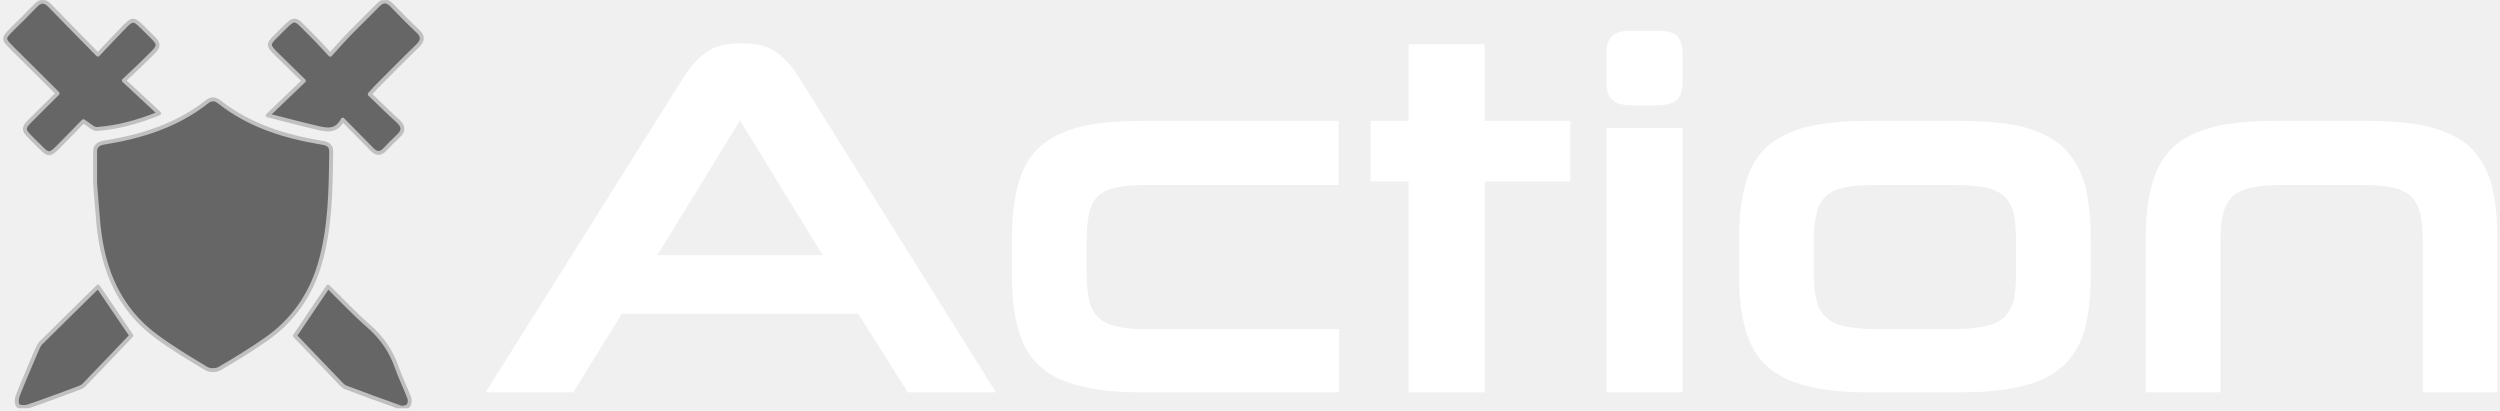
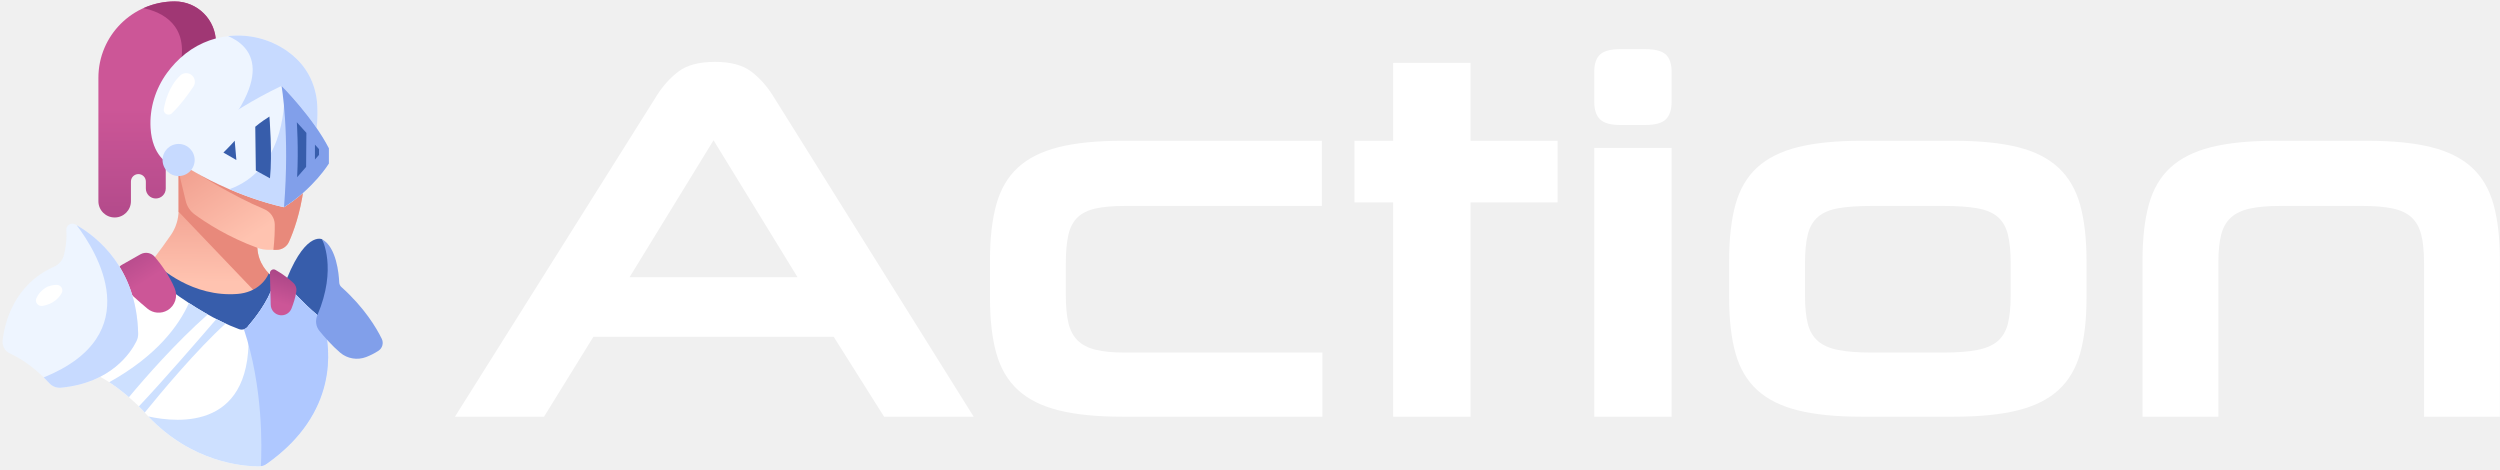
- <svg xmlns="http://www.w3.org/2000/svg" width="100%" height="100%" viewBox="0 0 634 104" version="1.1" xml:space="preserve" style="fill-rule:evenodd;clip-rule:evenodd;stroke-linejoin:round;stroke-miterlimit:2;">
-   <g transform="matrix(1,0,0,1,-43,-266)">
-     <g id="auto-action.afdesign" transform="matrix(1,0,0,1,360,317.778)">
-       <g transform="matrix(1,0,0,1,-319.678,-59.8868)">
-         <clipPath id="_clip1">
-           <rect x="3.355" y="8.135" width="632.645" height="103.503" />
-         </clipPath>
-         <g clip-path="url(#_clip1)">
-           <g transform="matrix(5.2569,0,0,5.2569,-1361.55,-255.288)">
-             <g transform="matrix(1,0,0,1,220,40)">
-               <path d="M44.099,18.93C44.099,18.37 44.11,17.93 44.097,17.493C44.085,17.181 44.212,17.035 44.526,16.986C46.325,16.694 48.032,16.169 49.491,15.019C49.707,14.849 49.892,14.863 50.102,15.03C51.549,16.169 53.247,16.691 55.028,16.986C55.298,17.027 55.493,17.113 55.489,17.422C55.468,19.239 55.454,21.061 54.943,22.824C54.499,24.347 53.63,25.585 52.323,26.491C51.603,26.991 50.851,27.452 50.091,27.893C49.931,27.984 49.627,27.984 49.47,27.889C48.632,27.386 47.791,26.882 47.006,26.295C45.253,24.986 44.493,23.133 44.27,21.018C44.198,20.283 44.149,19.549 44.099,18.93Z" style="fill:rgb(102,102,102);fill-rule:nonzero;stroke:rgb(192,192,192);stroke-width:0.19px;" />
-               <path d="M45.487,13.989C46.065,14.526 46.601,15.022 47.191,15.573C46.158,15.995 45.193,16.251 44.192,16.329C44.003,16.343 43.798,16.109 43.535,15.953C43.138,16.357 42.719,16.794 42.289,17.223C41.927,17.586 41.838,17.59 41.491,17.238C40.45,16.179 40.458,16.46 41.483,15.417C41.74,15.157 42.001,14.902 42.292,14.611C41.551,13.872 40.841,13.166 40.131,12.46C39.641,11.973 39.645,11.963 40.12,11.487C40.493,11.119 40.869,10.752 41.231,10.373C41.469,10.125 41.672,10.125 41.913,10.373C42.662,11.147 43.418,11.911 44.234,12.741C44.692,12.257 45.108,11.815 45.53,11.38C45.885,11.019 45.98,11.015 46.329,11.364C47.372,12.41 47.376,12.144 46.343,13.177C46.091,13.429 45.817,13.674 45.487,13.989Z" style="fill:rgb(102,102,102);fill-rule:nonzero;stroke:rgb(192,192,192);stroke-width:0.19px;" />
-               <path d="M57.35,14.65C57.81,15.094 58.254,15.531 58.713,15.946C59,16.208 58.996,16.431 58.709,16.687C58.489,16.886 58.283,17.103 58.077,17.319C57.867,17.543 57.672,17.532 57.46,17.315C57.009,16.851 56.547,16.389 56.047,15.878C55.713,16.52 55.206,16.357 54.726,16.247C53.988,16.076 53.257,15.878 52.429,15.669C53.055,15.072 53.584,14.564 54.169,14.004C53.704,13.553 53.293,13.152 52.884,12.747C52.416,12.282 52.416,12.248 52.866,11.804C53.839,10.849 53.608,10.877 54.538,11.789C54.822,12.065 55.084,12.364 55.443,12.744C55.801,12.354 56.114,11.995 56.447,11.654C56.874,11.218 57.317,10.799 57.74,10.358C57.981,10.11 58.183,10.117 58.422,10.362C58.823,10.782 59.23,11.197 59.657,11.594C59.948,11.864 59.912,12.073 59.642,12.336C58.968,12.985 58.314,13.652 57.651,14.316C57.569,14.405 57.488,14.501 57.35,14.65Z" style="fill:rgb(102,102,102);fill-rule:nonzero;stroke:rgb(192,192,192);stroke-width:0.19px;" />
-               <path d="M45.846,26.295C45.115,27.062 44.344,27.872 43.566,28.677C43.493,28.755 43.379,28.802 43.272,28.841C42.475,29.135 41.679,29.437 40.873,29.71C40.724,29.76 40.472,29.76 40.38,29.671C40.294,29.586 40.312,29.33 40.37,29.185C40.661,28.447 40.976,27.716 41.289,26.988C41.338,26.871 41.392,26.743 41.476,26.657C42.399,25.738 43.329,24.83 44.242,23.928C44.781,24.727 45.303,25.494 45.846,26.295Z" style="fill:rgb(102,102,102);fill-rule:nonzero;stroke:rgb(192,192,192);stroke-width:0.19px;" />
-               <path d="M53.74,26.303C54.282,25.501 54.801,24.73 55.337,23.935C55.972,24.556 56.604,25.231 57.292,25.831C57.931,26.388 58.383,27.041 58.659,27.84C58.83,28.333 59.071,28.805 59.255,29.295C59.298,29.404 59.283,29.593 59.213,29.671C59.138,29.752 58.946,29.799 58.839,29.763C57.956,29.454 57.079,29.128 56.202,28.798C56.125,28.769 56.05,28.716 55.994,28.656C55.227,27.861 54.463,27.062 53.74,26.303Z" style="fill:rgb(102,102,102);fill-rule:nonzero;stroke:rgb(192,192,192);stroke-width:0.19px;" />
-             </g>
-             <g transform="matrix(2.0133,0,0,2.0133,156.226,10.5825)">
-               <g transform="matrix(12,0,0,12,62.8416,29.0314)">
-                 <path d="M0.752,-0.157L0.28,-0.157L0.183,-0L0.008,-0L0.404,-0.63C0.416,-0.649 0.43,-0.665 0.447,-0.678C0.464,-0.691 0.488,-0.697 0.519,-0.697C0.55,-0.697 0.573,-0.691 0.59,-0.678C0.607,-0.665 0.621,-0.649 0.633,-0.63L1.027,-0L0.851,-0L0.752,-0.157ZM0.351,-0.274L0.681,-0.274L0.516,-0.543L0.351,-0.274Z" style="fill:white;fill-rule:nonzero;" />
-               </g>
-               <g transform="matrix(12,0,0,12,74.9016,29.0314)">
-                 <path d="M0.314,-0C0.264,-0 0.222,-0.004 0.189,-0.013C0.156,-0.021 0.129,-0.034 0.109,-0.053C0.089,-0.071 0.075,-0.095 0.067,-0.125C0.058,-0.154 0.054,-0.191 0.054,-0.234L0.054,-0.307C0.054,-0.35 0.058,-0.387 0.067,-0.417C0.075,-0.447 0.089,-0.471 0.109,-0.49C0.129,-0.508 0.156,-0.521 0.189,-0.53C0.222,-0.538 0.264,-0.542 0.314,-0.542L0.706,-0.542L0.706,-0.414L0.319,-0.414C0.296,-0.414 0.277,-0.412 0.262,-0.409C0.247,-0.406 0.235,-0.4 0.226,-0.392C0.217,-0.383 0.211,-0.372 0.208,-0.357C0.205,-0.342 0.203,-0.324 0.203,-0.302L0.203,-0.238C0.203,-0.217 0.205,-0.199 0.208,-0.185C0.211,-0.17 0.217,-0.159 0.226,-0.15C0.235,-0.141 0.247,-0.135 0.262,-0.132C0.277,-0.128 0.296,-0.126 0.319,-0.126L0.707,-0.126L0.707,-0L0.314,-0Z" style="fill:white;fill-rule:nonzero;" />
-               </g>
-               <g transform="matrix(12,0,0,12,83.9736,29.0314)">
-                 <path d="M0.09,-0L0.09,-0.421L0.014,-0.421L0.014,-0.542L0.09,-0.542L0.09,-0.695L0.242,-0.695L0.242,-0.542L0.413,-0.542L0.413,-0.421L0.242,-0.421L0.242,-0L0.09,-0Z" style="fill:white;fill-rule:nonzero;" />
-               </g>
-               <g transform="matrix(12,0,0,12,89.0856,29.0314)">
-                 <path d="M0.059,-0L0.059,-0.528L0.211,-0.528L0.211,-0L0.059,-0ZM0.11,-0.573C0.091,-0.573 0.078,-0.577 0.071,-0.584C0.063,-0.591 0.059,-0.603 0.059,-0.619L0.059,-0.677C0.059,-0.693 0.063,-0.705 0.071,-0.712C0.078,-0.719 0.091,-0.722 0.11,-0.722L0.159,-0.722C0.178,-0.722 0.192,-0.719 0.2,-0.712C0.207,-0.705 0.211,-0.693 0.211,-0.677L0.211,-0.619C0.211,-0.603 0.207,-0.591 0.2,-0.584C0.192,-0.577 0.178,-0.573 0.159,-0.573L0.11,-0.573Z" style="fill:white;fill-rule:nonzero;" />
-               </g>
-               <g transform="matrix(12,0,0,12,92.3256,29.0314)">
-                 <path d="M0.314,-0C0.264,-0 0.222,-0.004 0.189,-0.013C0.156,-0.021 0.129,-0.034 0.109,-0.053C0.089,-0.071 0.075,-0.095 0.067,-0.125C0.058,-0.154 0.054,-0.191 0.054,-0.234L0.054,-0.307C0.054,-0.35 0.058,-0.387 0.067,-0.417C0.075,-0.447 0.089,-0.471 0.109,-0.49C0.129,-0.508 0.156,-0.521 0.189,-0.53C0.222,-0.538 0.264,-0.542 0.314,-0.542L0.495,-0.542C0.546,-0.542 0.588,-0.538 0.621,-0.53C0.654,-0.521 0.681,-0.508 0.701,-0.489C0.721,-0.47 0.735,-0.446 0.744,-0.416C0.752,-0.386 0.756,-0.349 0.756,-0.306L0.756,-0.234C0.756,-0.191 0.752,-0.154 0.744,-0.125C0.735,-0.095 0.721,-0.071 0.701,-0.053C0.681,-0.034 0.654,-0.021 0.621,-0.013C0.588,-0.004 0.546,-0 0.495,-0L0.314,-0ZM0.607,-0.302C0.607,-0.325 0.605,-0.343 0.602,-0.358C0.598,-0.373 0.591,-0.384 0.582,-0.393C0.572,-0.401 0.558,-0.407 0.541,-0.41C0.524,-0.413 0.502,-0.414 0.475,-0.414L0.334,-0.414C0.307,-0.414 0.286,-0.413 0.269,-0.41C0.252,-0.407 0.238,-0.401 0.229,-0.393C0.219,-0.384 0.212,-0.373 0.209,-0.358C0.205,-0.343 0.203,-0.325 0.203,-0.302L0.203,-0.238C0.203,-0.215 0.205,-0.197 0.209,-0.183C0.212,-0.168 0.219,-0.157 0.229,-0.149C0.238,-0.14 0.252,-0.134 0.269,-0.131C0.286,-0.128 0.307,-0.126 0.334,-0.126L0.475,-0.126C0.502,-0.126 0.524,-0.128 0.541,-0.131C0.558,-0.134 0.572,-0.14 0.582,-0.149C0.591,-0.157 0.598,-0.168 0.602,-0.183C0.605,-0.197 0.607,-0.215 0.607,-0.238L0.607,-0.302Z" style="fill:white;fill-rule:nonzero;" />
-               </g>
-               <g transform="matrix(12,0,0,12,102.046,29.0314)">
-                 <path d="M0.609,-0L0.609,-0.302C0.609,-0.325 0.607,-0.343 0.604,-0.358C0.6,-0.372 0.594,-0.383 0.585,-0.392C0.576,-0.4 0.563,-0.406 0.548,-0.409C0.532,-0.412 0.512,-0.414 0.488,-0.414L0.326,-0.414C0.303,-0.414 0.283,-0.412 0.268,-0.409C0.252,-0.406 0.239,-0.4 0.23,-0.392C0.221,-0.383 0.214,-0.372 0.211,-0.358C0.207,-0.343 0.205,-0.325 0.205,-0.302L0.205,-0L0.056,-0L0.056,-0.307C0.056,-0.35 0.06,-0.387 0.069,-0.417C0.077,-0.447 0.091,-0.471 0.111,-0.49C0.131,-0.508 0.158,-0.521 0.191,-0.53C0.224,-0.538 0.266,-0.542 0.316,-0.542L0.497,-0.542C0.548,-0.542 0.59,-0.538 0.623,-0.53C0.656,-0.521 0.683,-0.508 0.703,-0.49C0.723,-0.471 0.737,-0.447 0.746,-0.417C0.754,-0.387 0.758,-0.35 0.758,-0.307L0.758,-0L0.609,-0Z" style="fill:white;fill-rule:nonzero;" />
-               </g>
-             </g>
-           </g>
-         </g>
+ <svg xmlns="http://www.w3.org/2000/svg" width="100%" height="100%" viewBox="0 0 554 104" version="1.1" xml:space="preserve" style="fill-rule:evenodd;clip-rule:evenodd;stroke-linejoin:round;stroke-miterlimit:2;">
+   <clipPath id="_clip1">
+     <rect id="auto-action.afdesign" x="0.564" y="0.316" width="553.411" height="103.036" />
+   </clipPath>
+   <g clip-path="url(#_clip1)">
+     <g>
+       <path d="M184.745,74.63l-53.246,-0l-10.943,17.711l-19.742,-0l44.673,-71.071c1.354,-2.181 2.971,-3.986 4.851,-5.415c1.88,-1.429 4.588,-2.143 8.123,-2.143c3.459,-0 6.129,0.714 8.009,2.143c1.88,1.429 3.497,3.234 4.851,5.415l44.447,71.071l-19.854,-0l-11.169,-17.711Zm-45.237,-13.199l37.228,-0l-18.614,-30.346l-18.614,30.346Z" style="fill:#fff;fill-rule:nonzero;" />
+       <path d="M248.709,92.341c-5.64,-0 -10.341,-0.47 -14.101,-1.41c-3.761,-0.94 -6.769,-2.445 -9.025,-4.513c-2.256,-2.068 -3.854,-4.775 -4.795,-8.122c-0.94,-3.347 -1.41,-7.464 -1.41,-12.353l0,-8.235c0,-4.889 0.47,-9.025 1.41,-12.409c0.941,-3.385 2.539,-6.111 4.795,-8.179c2.256,-2.068 5.264,-3.572 9.025,-4.512c3.76,-0.941 8.461,-1.411 14.101,-1.411l44.222,0l-0,14.44l-43.658,0c-2.632,0 -4.794,0.188 -6.486,0.564c-1.693,0.376 -3.027,1.034 -4.005,1.974c-0.978,0.941 -1.655,2.238 -2.031,3.892c-0.376,1.655 -0.564,3.723 -0.564,6.205l0,7.22c0,2.407 0.188,4.418 0.564,6.035c0.376,1.617 1.053,2.915 2.031,3.892c0.978,0.978 2.312,1.674 4.005,2.087c1.692,0.414 3.854,0.621 6.486,0.621l43.771,-0l-0,14.214l-44.335,-0Z" style="fill:#fff;fill-rule:nonzero;" />
+       <path d="M308.724,92.341l0,-47.493l-8.573,-0l-0,-13.651l8.573,0l0,-17.26l17.148,0l-0,17.26l19.29,0l0,13.651l-19.29,-0l-0,47.493l-17.148,-0Z" style="fill:#fff;fill-rule:nonzero;" />
+       <path d="M353.285,92.341l-0,-59.564l17.147,-0l-0,59.564l-17.147,-0Zm5.753,-64.641c-2.106,0 -3.591,-0.413 -4.456,-1.241c-0.865,-0.827 -1.297,-2.143 -1.297,-3.948l-0,-6.543c-0,-1.805 0.432,-3.102 1.297,-3.892c0.865,-0.79 2.35,-1.185 4.456,-1.185l5.528,0c2.181,0 3.704,0.395 4.569,1.185c0.864,0.79 1.297,2.087 1.297,3.892l-0,6.543c-0,1.805 -0.433,3.121 -1.297,3.948c-0.865,0.828 -2.388,1.241 -4.569,1.241l-5.528,0Z" style="fill:#fff;fill-rule:nonzero;" />
+       <path d="M412.51,92.341c-5.64,-0 -10.341,-0.47 -14.101,-1.41c-3.76,-0.94 -6.769,-2.445 -9.025,-4.513c-2.256,-2.068 -3.854,-4.775 -4.794,-8.122c-0.94,-3.347 -1.41,-7.464 -1.41,-12.353l-0,-8.235c-0,-4.889 0.47,-9.025 1.41,-12.409c0.94,-3.385 2.538,-6.111 4.794,-8.179c2.256,-2.068 5.265,-3.572 9.025,-4.512c3.76,-0.941 8.461,-1.411 14.101,-1.411l20.419,0c5.716,0 10.454,0.47 14.214,1.411c3.761,0.94 6.769,2.463 9.025,4.568c2.256,2.106 3.854,4.851 4.795,8.236c0.94,3.384 1.41,7.52 1.41,12.409l-0,8.122c-0,4.889 -0.47,9.006 -1.41,12.353c-0.941,3.347 -2.539,6.054 -4.795,8.122c-2.256,2.068 -5.264,3.573 -9.025,4.513c-3.76,0.94 -8.498,1.41 -14.214,1.41l-20.419,-0Zm33.054,-34.069c-0,-2.557 -0.207,-4.663 -0.621,-6.317c-0.413,-1.655 -1.165,-2.952 -2.256,-3.892c-1.09,-0.94 -2.613,-1.58 -4.569,-1.918c-1.955,-0.339 -4.437,-0.508 -7.445,-0.508l-15.906,0c-3.009,0 -5.472,0.169 -7.39,0.508c-1.917,0.338 -3.421,0.978 -4.512,1.918c-1.09,0.94 -1.843,2.237 -2.256,3.892c-0.414,1.654 -0.621,3.76 -0.621,6.317l0,7.22c0,2.557 0.207,4.644 0.621,6.261c0.413,1.617 1.166,2.895 2.256,3.835c1.091,0.941 2.595,1.599 4.512,1.975c1.918,0.376 4.381,0.564 7.39,0.564l15.906,-0c3.008,-0 5.49,-0.188 7.445,-0.564c1.956,-0.376 3.479,-1.034 4.569,-1.975c1.091,-0.94 1.843,-2.218 2.256,-3.835c0.414,-1.617 0.621,-3.704 0.621,-6.261l-0,-7.22Z" style="fill:#fff;fill-rule:nonzero;" />
+       <path d="M537.166,92.341l0,-34.069c0,-2.557 -0.207,-4.644 -0.62,-6.261c-0.414,-1.617 -1.128,-2.895 -2.144,-3.836c-1.015,-0.94 -2.406,-1.598 -4.174,-1.974c-1.767,-0.376 -4.004,-0.564 -6.712,-0.564l-18.275,0c-2.632,0 -4.832,0.188 -6.6,0.564c-1.767,0.376 -3.177,1.034 -4.23,1.974c-1.053,0.941 -1.786,2.219 -2.2,3.836c-0.414,1.617 -0.62,3.704 -0.62,6.261l-0,34.069l-16.809,-0l-0,-34.633c-0,-4.889 0.47,-9.025 1.41,-12.409c0.94,-3.385 2.538,-6.111 4.794,-8.179c2.257,-2.068 5.265,-3.572 9.025,-4.512c3.761,-0.941 8.461,-1.411 14.102,-1.411l20.418,0c5.716,0 10.454,0.47 14.215,1.411c3.76,0.94 6.768,2.444 9.024,4.512c2.257,2.068 3.855,4.794 4.795,8.179c0.94,3.384 1.41,7.52 1.41,12.409l0,34.633l-16.809,-0Z" style="fill:#fff;fill-rule:nonzero;" />
+       <g>
+         <path d="M71.366,53.016c-0,0 -3.995,-2.019 -8.61,10.859l7.935,8.214c0,-0 5.617,-12.48 0.675,-19.073Z" style="fill:#375dab;fill-rule:nonzero;" />
+         <path d="M39.581,37.992l0,8.576c0,1.974 -0.597,3.896 -1.719,5.52c-2.074,3.004 -5.687,7.991 -8.922,11.227c-0,-0 12.224,8.779 26.005,13.336l8.891,-13.225c-0,0 -7.265,-2.556 -6.8,-9.669l-17.455,-15.765Z" style="fill:url(#_Linear2);fill-rule:nonzero;" />
+         <path d="M57.036,53.757l-17.455,-15.765l0,8.576c0,0.114 -0.009,0.228 -0.013,0.343l20.762,21.73l3.505,-5.215c0,0 -7.264,-2.556 -6.799,-9.669Z" style="fill:#e8897b;fill-rule:nonzero;" />
+         <path d="M28.939,63.315c0,-0 12.225,8.779 26.006,13.336l8.89,-13.225c0,0 -2.337,-0.824 -4.275,-2.835c-0.417,0.962 -1.021,1.736 -1.665,2.344c-1.417,1.337 -3.305,2.049 -5.248,2.2c-9.934,0.776 -17.169,-5.678 -18.907,-7.397c-1.541,1.987 -3.216,3.992 -4.801,5.577Z" style="fill:#375dab;fill-rule:nonzero;" />
+         <path d="M18.833,72.044l13.262,-12.249c0,-0 10.446,9.311 20.878,13.144c0.661,0.243 1.405,0.04 1.867,-0.491c1.466,-1.687 4.573,-5.56 5.662,-9.244l3.333,0.222c0,0 3.425,3.864 6.45,6.362c0.783,0.646 1.357,1.506 1.613,2.488c1.249,4.781 3.299,19.165 -12.836,30.527c-0.517,0.364 -1.138,0.55 -1.771,0.549c-3.532,-0.005 -15.596,-0.91 -25.501,-12.253c-0,-0 -5.193,-5.728 -11.221,-8.406c-2.135,-0.948 -3.579,-2.987 -3.79,-5.313c-0.181,-2.001 0.578,-3.973 2.054,-5.336Z" style="fill:#fff;fill-rule:nonzero;" />
+         <path d="M70.285,69.787c-3.025,-2.498 -6.449,-6.361 -6.449,-6.361l-3.329,-0.222l-0.008,0.008c-1.057,3.566 -3.997,7.302 -5.512,9.064c1.589,23.031 -15.363,21.506 -22.118,20.004c9.685,10.223 21.018,11.067 24.422,11.072c0.633,0.001 1.255,-0.185 1.772,-0.549c16.134,-11.362 14.085,-25.746 12.836,-30.527c-0.257,-0.983 -0.831,-1.842 -1.614,-2.489Z" style="fill:#cde0ff;fill-rule:nonzero;" />
+         <path d="M71.898,72.276c-0.256,-0.983 -0.83,-1.842 -1.613,-2.489c-3.025,-2.498 -6.449,-6.361 -6.449,-6.361l-3.334,-0.222c-1.089,3.684 -4.196,7.557 -5.662,9.243c-0.216,0.249 -0.495,0.422 -0.797,0.515c4.301,12.896 3.985,26.289 3.764,30.346c0.449,-0.074 0.881,-0.241 1.256,-0.506c16.134,-11.361 14.084,-25.745 12.835,-30.526Z" style="fill:#afc8ff;fill-rule:nonzero;" />
+         <path d="M27.026,58.678l4.092,-2.321c1.053,-0.598 2.383,-0.373 3.169,0.549c1.292,1.517 3.182,4.029 4.424,6.982c0.753,1.79 0.093,3.863 -1.575,4.858c-1.412,0.842 -3.2,0.699 -4.464,-0.353c-1.685,-1.401 -4.091,-3.507 -6.23,-5.763c-1.134,-1.197 -0.849,-3.138 0.584,-3.952Z" style="fill:url(#_Linear3);fill-rule:nonzero;" />
+         <path d="M59.814,60.547l0.18,7c0.03,1.187 0.929,2.171 2.109,2.308c1.067,0.124 2.089,-0.476 2.487,-1.474c0.414,-1.037 0.884,-2.44 1.087,-3.866c0.097,-0.675 -0.158,-1.351 -0.659,-1.815c-0.801,-0.74 -2.198,-1.905 -3.99,-2.902c-0.552,-0.307 -1.23,0.117 -1.214,0.749Z" style="fill:url(#_Linear4);fill-rule:nonzero;" />
+         <path d="M16.669,49.725c4.372,2.421 13.626,9.293 13.943,24.208c0.013,0.584 -0.124,1.161 -0.384,1.684c-1.222,2.46 -5.56,9.226 -16.701,10.293c-0.976,0.093 -1.942,-0.275 -2.602,-0.999c-1.509,-1.653 -4.682,-4.756 -8.677,-6.556c-1.136,-0.512 -1.809,-1.707 -1.664,-2.943c0.471,-4.008 2.527,-12.341 11.4,-16.316c1.059,-0.474 1.854,-1.38 2.156,-2.501c0.357,-1.319 0.696,-3.264 0.559,-5.634c-0.06,-1.044 1.055,-1.743 1.97,-1.236Z" style="fill:#eef5ff;fill-rule:nonzero;" />
+         <path d="M30.228,75.617c0.26,-0.523 0.397,-1.1 0.385,-1.684c-0.311,-14.575 -9.151,-21.467 -13.634,-24.033c4.344,5.701 16.035,24.258 -7.289,33.736c0.481,0.473 0.905,0.912 1.235,1.275c0.661,0.724 1.626,1.092 2.602,0.999c11.141,-1.067 15.48,-7.832 16.701,-10.293Z" style="fill:#c7daff;fill-rule:nonzero;" />
+         <path d="M8.063,66.079c0.383,-0.841 1.088,-1.805 2.382,-2.507c0.056,-0.031 0.116,-0.059 0.176,-0.081c0.263,-0.097 1.058,-0.363 1.943,-0.366c0.951,-0.004 1.563,1.014 1.095,1.841c-0.605,1.069 -1.827,2.41 -4.229,2.823c-0.979,0.168 -1.779,-0.806 -1.367,-1.71Z" style="fill:#fff;fill-rule:nonzero;" />
+         <path d="M47.846,9.431c0,-5.034 -4.08,-9.115 -9.114,-9.115c-9.349,0 -16.927,7.579 -16.927,16.927l-0,27.344c-0,1.991 1.614,3.606 3.605,3.606c1.992,-0 3.606,-1.615 3.606,-3.606l0,-4.357c0,-0.913 0.74,-1.653 1.653,-1.653c0.912,0 1.652,0.74 1.652,1.653l0,1.553c0,1.216 0.987,2.203 2.204,2.203c1.217,0 2.204,-0.986 2.204,-2.203l-0,-11.319c-0,0 -0.301,-15.124 11.117,-21.033Z" style="fill:url(#_Linear5);fill-rule:nonzero;" />
+         <path d="M38.732,0.316c-2.475,0 -4.823,0.535 -6.942,1.49c4.073,0.867 10.205,3.69 8.115,12.874l1.375,0.549c1.579,-2.256 3.704,-4.317 6.567,-5.798c-0.001,-5.034 -4.081,-9.115 -9.115,-9.115Z" style="fill:#a03774;fill-rule:nonzero;" />
+         <path d="M37.304,36.215c-0,0 -3.568,-1.613 -3.938,-7.842c-0.258,-4.367 1.076,-8.701 3.658,-12.233c1.042,-1.424 2.392,-2.929 4.111,-4.276c6.526,-5.114 15.681,-5.314 22.475,-0.563c2.986,2.088 5.677,5.31 6.51,10.266c0.113,0.672 0.164,1.354 0.192,2.035c0.091,2.219 0.077,6.91 -1.499,8.87l-31.509,3.743Z" style="fill:#eef5ff;fill-rule:nonzero;" />
+         <path d="M68.813,32.472c1.576,-1.96 1.59,-6.651 1.499,-8.87c-0.028,-0.681 -0.08,-1.363 -0.192,-2.035c-0.833,-4.956 -3.524,-8.178 -6.51,-10.266c-3.89,-2.721 -8.554,-3.81 -13.056,-3.291c4.666,1.964 12.114,8.351 -6.824,27.441l25.083,-2.979Z" style="fill:#c7daff;fill-rule:nonzero;" />
+         <path d="M36.302,24.189c0.237,-1.439 1.063,-5.036 3.645,-7.46c0.655,-0.615 1.651,-0.694 2.395,-0.19c0.875,0.592 1.106,1.777 0.518,2.655c-1.095,1.635 -2.924,4.172 -4.8,5.93c-0.377,0.353 -0.953,0.38 -1.362,0.064c-0.306,-0.236 -0.459,-0.617 -0.396,-0.999Z" style="fill:#fff;fill-rule:nonzero;" />
+         <path d="M39.581,37.992l1.578,6.549c0.285,1.188 0.976,2.241 1.96,2.963c2.373,1.741 7.362,5.037 13.999,7.444c0.783,0.284 1.615,0.415 2.449,0.415l1.715,0c1.195,0 2.275,-0.699 2.763,-1.791c0.975,-2.179 2.497,-6.262 3.233,-11.782l-25.612,-5.575l-2.085,1.777Z" style="fill:url(#_Linear6);fill-rule:nonzero;" />
+         <path d="M44.655,36.866l-0.58,1.773c0,-0 7.43,4.768 14.472,7.709c1.386,0.579 2.322,1.905 2.34,3.408c0.015,1.352 -0.041,3.231 -0.299,5.608l0.693,-0c1.196,-0 2.276,-0.7 2.764,-1.792c0.974,-2.179 2.497,-6.262 3.233,-11.782l-22.623,-4.924Z" style="fill:#e8897b;fill-rule:nonzero;" />
+         <path d="M40.017,34.08c2.074,-2.039 9.581,-8.908 22.368,-15.049c0,-0 6.966,6.965 10.492,13.845l-0,3.353c-0,0 -3.321,5.47 -9.943,9.684c0,0 -11.065,-2.14 -22.666,-9.535c-0.32,-0.203 -0.55,-0.526 -0.642,-0.893c-0.127,-0.506 0.019,-1.039 0.391,-1.405Z" style="fill:#eef5ff;fill-rule:nonzero;" />
+         <path d="M50.837,41.938c6.951,2.977 12.097,3.975 12.097,3.975c6.622,-4.213 9.943,-9.683 9.943,-9.683l-0,-3.354c-2.876,-5.61 -8.036,-11.275 -9.843,-13.175c0.13,4.995 -0.69,18.042 -12.197,22.237Z" style="fill:#c7daff;fill-rule:nonzero;" />
+         <path d="M72.877,36.229l-0,-3.353c-3.526,-6.88 -10.491,-13.845 -10.491,-13.845c-0,-0 1.871,10.424 0.548,26.882c6.622,-4.214 9.943,-9.684 9.943,-9.684Z" style="fill:#819fea;fill-rule:nonzero;" />
+         <path d="M56.568,28.086c-0,0 1.166,-1.021 3.134,-2.258c-0,0 0.685,8.264 0.124,13.684l-3.133,-1.723l-0.125,-9.703Z" style="fill:#375dab;fill-rule:nonzero;" />
+         <path d="M52.013,31.179l0.365,4.277l-2.872,-1.646c-0,-0 1.744,-1.725 2.507,-2.631Z" style="fill:#375dab;fill-rule:nonzero;" />
+         <path d="M65.775,27.092c-0,0 0.411,5.83 0.068,12.185l1.991,-2.286l0.062,-7.547l-2.121,-2.352Z" style="fill:#375dab;fill-rule:nonzero;" />
+         <path d="M70.691,33.041c-0.273,-0.317 -0.605,-0.69 -0.903,-0.989l0,3.301l0.903,-1.023l0,-1.289Z" style="fill:#375dab;fill-rule:nonzero;" />
+         <circle cx="39.581" cy="35.456" r="3.557" style="fill:#c7daff;" />
+         <path d="M71.366,53.016c-0,0 3.428,6.422 -1.042,16.846c-0.496,1.157 -0.338,2.49 0.46,3.464c1.116,1.364 2.822,3.311 4.588,4.814c1.604,1.365 3.825,1.732 5.789,0.97c0.845,-0.328 1.784,-0.776 2.712,-1.384c0.875,-0.574 1.182,-1.713 0.723,-2.654c-1.132,-2.315 -3.789,-6.859 -8.932,-11.454c-0.289,-0.259 -0.469,-0.619 -0.487,-1.007c-0.086,-1.905 -0.612,-7.85 -3.811,-9.595Z" style="fill:#819fea;fill-rule:nonzero;" />
+         <path d="M28.57,88.014c3.58,-4.299 10.255,-11.943 17.464,-18.336c-1.45,-0.812 -2.85,-1.67 -4.166,-2.528c-2.226,4.966 -7.081,11.662 -17.667,17.548c1.656,1.077 3.151,2.259 4.369,3.316Z" style="fill:#cde0ff;fill-rule:nonzero;" />
+         <path d="M49.991,71.702c-0.688,-0.316 -1.371,-0.65 -2.047,-0.997c-3.533,4.115 -11.62,13.465 -17.168,19.35c0.644,0.637 1.014,1.043 1.014,1.043c0.095,0.11 0.192,0.211 0.287,0.318c3.787,-4.667 11.524,-13.916 17.914,-19.714Z" style="fill:#cde0ff;fill-rule:nonzero;" />
      </g>
    </g>
  </g>
+   <defs>
+     <linearGradient id="_Linear2" x1="0" y1="0" x2="1" y2="0" gradientUnits="userSpaceOnUse" gradientTransform="matrix(0.407598,-31.5176,31.5176,0.407598,46.3943,62.8533)">
+       <stop offset="0" style="stop-color:#ffc3b0;stop-opacity:1" />
+       <stop offset="0.01" style="stop-color:#ffc3b0;stop-opacity:1" />
+       <stop offset="1" style="stop-color:#e8897b;stop-opacity:1" />
+     </linearGradient>
+     <linearGradient id="_Linear3" x1="0" y1="0" x2="1" y2="0" gradientUnits="userSpaceOnUse" gradientTransform="matrix(-10.2899,-16.2196,16.2196,-10.2899,32.1938,62.4082)">
+       <stop offset="0" style="stop-color:#cc5697;stop-opacity:1" />
+       <stop offset="1" style="stop-color:#8e3979;stop-opacity:1" />
+     </linearGradient>
+     <linearGradient id="_Linear4" x1="0" y1="0" x2="1" y2="0" gradientUnits="userSpaceOnUse" gradientTransform="matrix(3.66238,-12.208,12.208,3.66238,61.4564,67.0215)">
+       <stop offset="0" style="stop-color:#cc5697;stop-opacity:1" />
+       <stop offset="1" style="stop-color:#8e3979;stop-opacity:1" />
+     </linearGradient>
+     <linearGradient id="_Linear5" x1="0" y1="0" x2="1" y2="0" gradientUnits="userSpaceOnUse" gradientTransform="matrix(3.63269e-15,59.3264,-59.3264,3.63269e-15,34.8254,24.1163)">
+       <stop offset="0" style="stop-color:#cc5697;stop-opacity:1" />
+       <stop offset="1" style="stop-color:#8e3979;stop-opacity:1" />
+     </linearGradient>
+     <linearGradient id="_Linear6" x1="0" y1="0" x2="1" y2="0" gradientUnits="userSpaceOnUse" gradientTransform="matrix(-18.6116,-28.6647,28.6647,-18.6116,58.9769,50.7695)">
+       <stop offset="0" style="stop-color:#ffc3b0;stop-opacity:1" />
+       <stop offset="0.01" style="stop-color:#ffc3b0;stop-opacity:1" />
+       <stop offset="1" style="stop-color:#e8897b;stop-opacity:1" />
+     </linearGradient>
+   </defs>
</svg>
